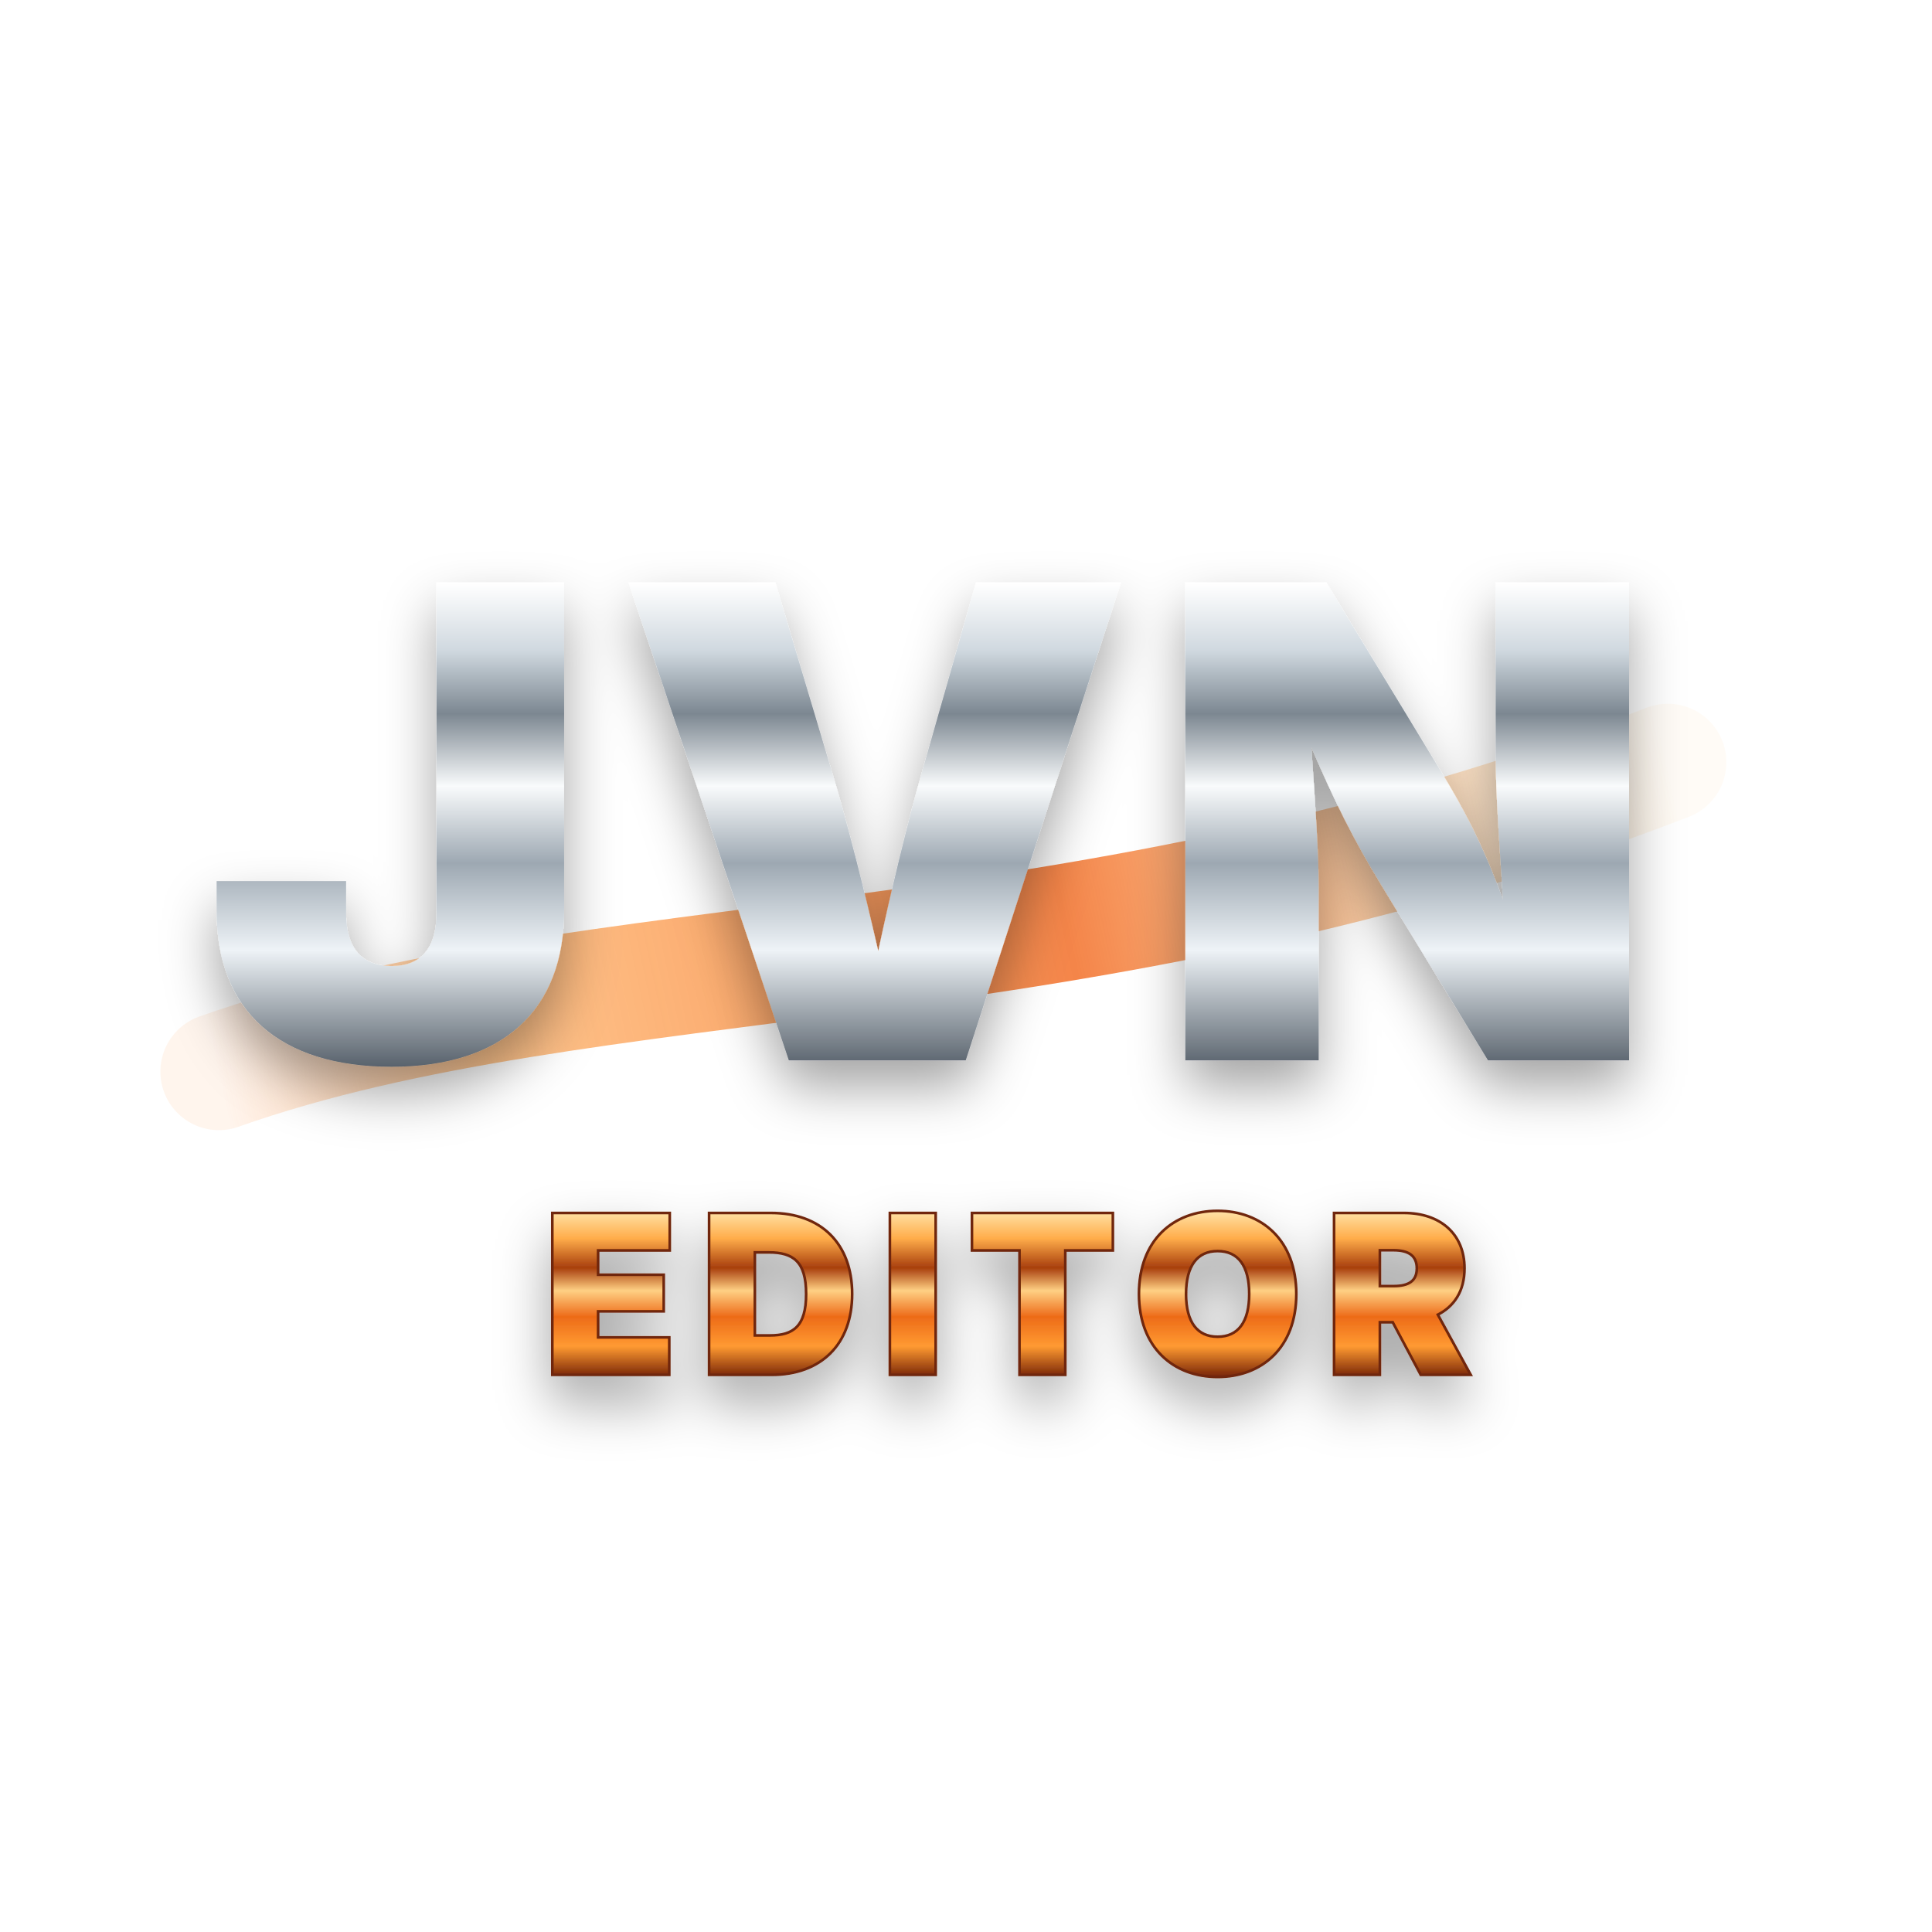
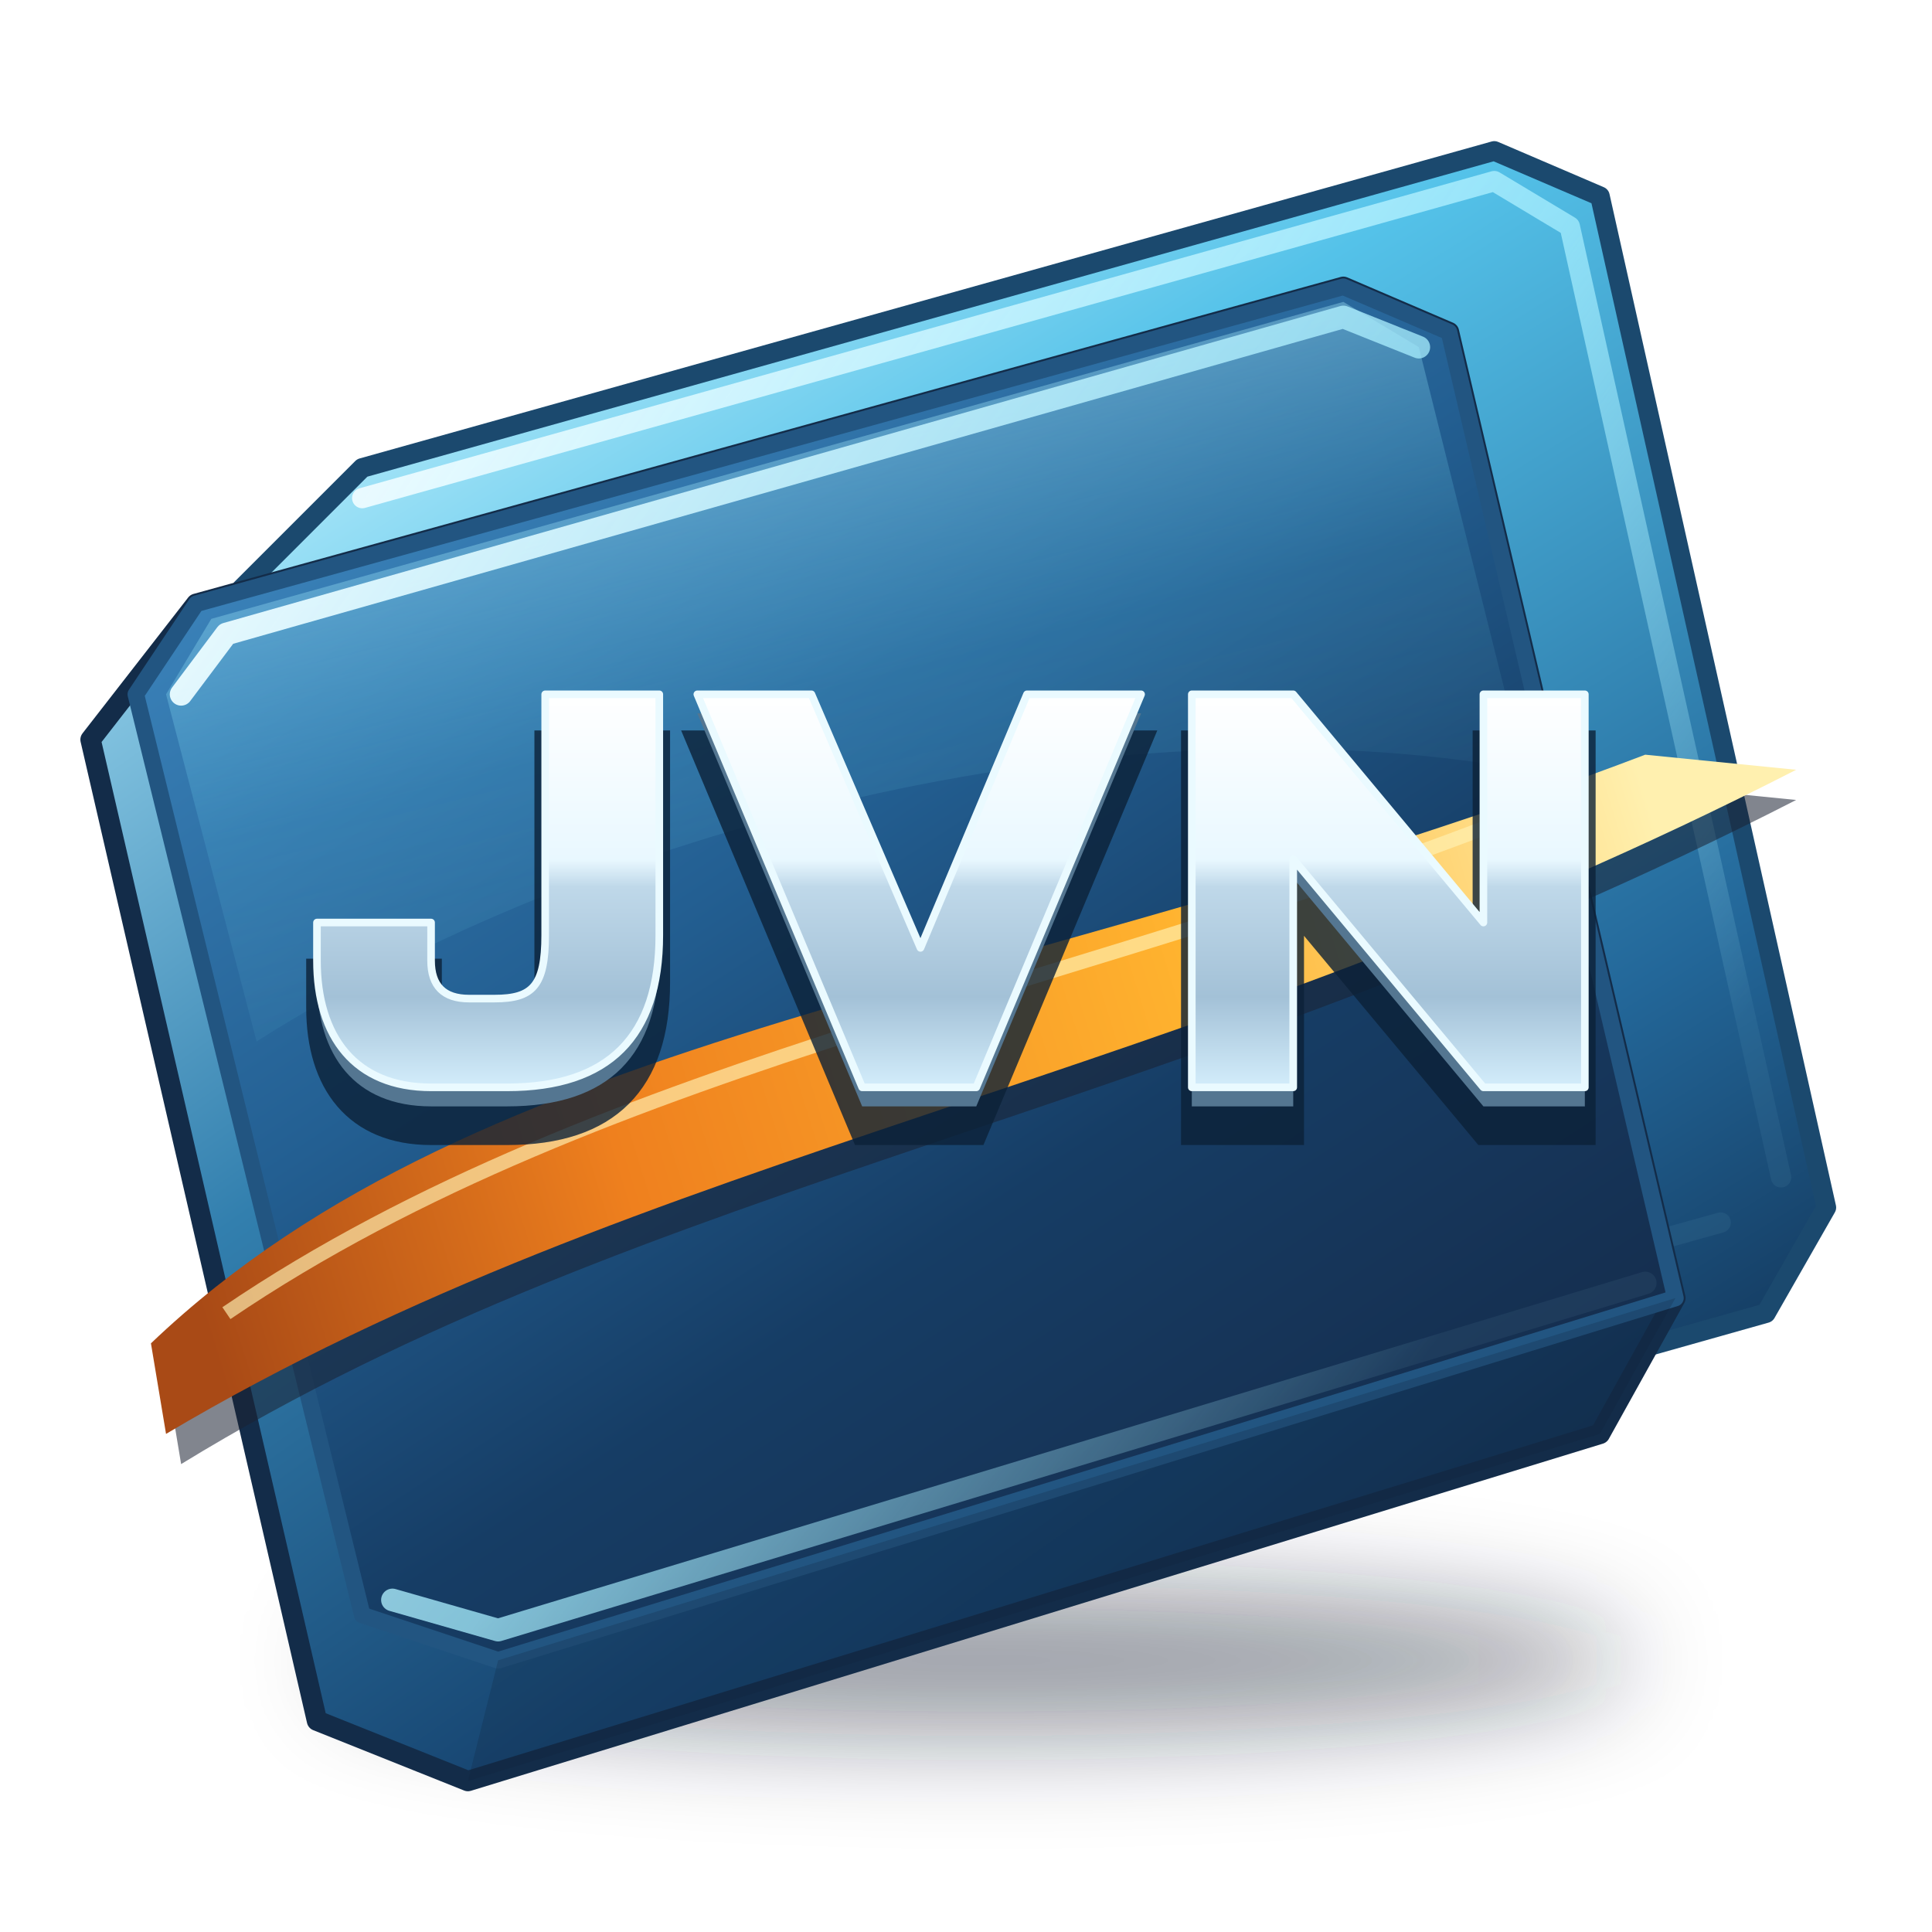
- <svg xmlns="http://www.w3.org/2000/svg" width="512" height="512" viewBox="0 0 512 512" role="img" aria-labelledby="title desc">
+ <svg xmlns="http://www.w3.org/2000/svg" xmlns:xlink="http://www.w3.org/1999/xlink" width="512" height="512" viewBox="0 0 128 128" role="img" aria-labelledby="title desc">
  <defs>
-     <linearGradient id="metal" x1="0" y1="0" x2="0" y2="1">
-       <stop offset="0" stop-color="#ffffff" />
-       <stop offset="0.14" stop-color="#cfd8df" />
-       <stop offset="0.27" stop-color="#7c8791" />
-       <stop offset="0.42" stop-color="#f9fbfc" />
-       <stop offset="0.58" stop-color="#9da8b2" />
-       <stop offset="0.76" stop-color="#eef3f7" />
-       <stop offset="1" stop-color="#59636d" />
+     <linearGradient id="rearGlass" x1=".14" y1="0" x2=".8" y2="1">
+       <stop stop-color="#d1f7ff" />
+       <stop offset=".3" stop-color="#54c2e9" />
+       <stop offset=".73" stop-color="#236799" />
+       <stop offset="1" stop-color="#102e50" />
    </linearGradient>
-     <linearGradient id="orangeMetal" x1="0" y1="0" x2="0" y2="1">
-       <stop offset="0" stop-color="#ffe0a3" />
-       <stop offset="0.16" stop-color="#ffad4a" />
-       <stop offset="0.34" stop-color="#a83f0d" />
-       <stop offset="0.48" stop-color="#ffd084" />
-       <stop offset="0.64" stop-color="#ed6b18" />
-       <stop offset="0.82" stop-color="#ff9a32" />
-       <stop offset="1" stop-color="#7c2908" />
+     <linearGradient id="cutEdge" x1=".05" y1="0" x2=".8" y2="1">
+       <stop stop-color="#b4edff" />
+       <stop offset=".42" stop-color="#327fae" />
+       <stop offset=".74" stop-color="#174571" />
+       <stop offset="1" stop-color="#112b49" />
    </linearGradient>
-     <linearGradient id="brushOrange" x1="58" y1="368" x2="442" y2="286" gradientUnits="userSpaceOnUse">
-       <stop offset="0" stop-color="#ff7a1a" stop-opacity="0.08" />
-       <stop offset="0.18" stop-color="#ff8f24" stop-opacity="0.52" />
-       <stop offset="0.58" stop-color="#f26a21" stop-opacity="0.82" />
-       <stop offset="1" stop-color="#ffb347" stop-opacity="0.05" />
+     <linearGradient id="face" x1=".09" y1="0" x2=".82" y2="1">
+       <stop stop-color="#438fc8" />
+       <stop offset=".42" stop-color="#235f92" />
+       <stop offset=".66" stop-color="#163d65" />
+       <stop offset="1" stop-color="#152947" />
    </linearGradient>
-     <filter id="shadow" x="-25%" y="-25%" width="160%" height="170%">
-       <feDropShadow dx="0" dy="7" stdDeviation="7" flood-color="#000" flood-opacity="0.36" />
+     <linearGradient id="reflection" x1=".12" y1="0" x2=".58" y2="1">
+       <stop stop-color="#e6fcff" stop-opacity=".57" />
+       <stop offset=".57" stop-color="#6fe3ff" stop-opacity=".13" />
+       <stop offset="1" stop-color="#97efff" stop-opacity="0" />
+     </linearGradient>
+     <linearGradient id="edgeLight" x1=".05" y1=".05" x2=".95" y2=".65">
+       <stop stop-color="#f0fcff" />
+       <stop offset=".6" stop-color="#a8efff" stop-opacity=".75" />
+       <stop offset="1" stop-color="#a8efff" stop-opacity=".06" />
+     </linearGradient>
+     <linearGradient id="amber" x1="14" y1="89" x2="111" y2="59" gradientUnits="userSpaceOnUse">
+       <stop stop-color="#a94a16" />
+       <stop offset=".29" stop-color="#ef801e" />
+       <stop offset=".68" stop-color="#ffb32f" />
+       <stop offset="1" stop-color="#fff0af" />
+     </linearGradient>
+     <linearGradient id="silver" x1="0" y1="0" x2="0" y2="31" gradientUnits="userSpaceOnUse">
+       <stop stop-color="#fff" />
+       <stop offset=".42" stop-color="#e9f8ff" />
+       <stop offset=".49" stop-color="#bfd8e9" />
+       <stop offset=".77" stop-color="#a3c1d7" />
+       <stop offset="1" stop-color="#d3edfb" />
+     </linearGradient>
+     <filter id="shadow" x="-.20" y="-1" width="1.4" height="3">
+       <feGaussianBlur stdDeviation="3.4" />
    </filter>
+     <path id="jvn" d="M18 0h9v19c0 8-4 12-12 12H9c-6 0-9-4-9-10v-3h9v3c0 2 1 3 3 3h2c3 0 4-1 4-5Zm12 0h9l8.6 20L56 0h9L52 31h-9Zm39 0h8l15 18V0h8v31h-8L77 13v18h-8Z" />
  </defs>
-   <g transform="translate(0 -84)">
-     <path d="M58 368 C157 333 287 346 442 286" fill="none" stroke="url(#brushOrange)" stroke-width="31" stroke-linecap="round" />
-     <g filter="url(#shadow)">
-       <text x="54" y="365" font-family="Inter, ui-sans-serif, system-ui, sans-serif" font-size="174" font-weight="900" letter-spacing="5" fill="url(#metal)">JVN</text>
-       <text x="144" y="448" font-family="Inter, ui-sans-serif, system-ui, sans-serif" font-size="58" font-weight="900" letter-spacing="6" fill="url(#orangeMetal)" stroke="#6f2608" stroke-width="1.4" paint-order="stroke fill">EDITOR</text>
-     </g>
+   <ellipse cx="65" cy="110" rx="43" ry="5" fill="#07152a" opacity=".42" filter="url(#shadow)" />
+   <path d="m24 31 75-21 7 3 15 67-4 7-78 22-8-4-15-66z" fill="url(#rearGlass)" stroke="#1b496e" stroke-width="1.3" stroke-linejoin="round" />
+   <path d="m24 33 75-21 5 3 14 63M35 103l79-22" fill="none" stroke="url(#edgeLight)" stroke-width="1.35" stroke-linecap="round" stroke-linejoin="round" />
+   <path d="m13 40 76-21 7 3 15 64-5 9-75 23-10-4L6 49z" fill="url(#cutEdge)" stroke="#132c49" stroke-width="1.35" stroke-linejoin="round" />
+   <path d="m13 40 76-21 7 3 15 64-78 24-9-3L9 46z" fill="url(#face)" stroke="#225581" stroke-width="1.1" stroke-linejoin="round" />
+   <path d="m14 41 75-21 5 3 7 28C73 46 39 55 17 69l-6-23z" fill="url(#reflection)" />
+   <path d="m12 46 3-4 74-21 5 2M26 106l7 2 76-23" fill="none" stroke="url(#edgeLight)" stroke-width="1.5" stroke-linecap="round" stroke-linejoin="round" />
+   <path d="m33 110-2 8 75-23 5-9z" fill="#0c2038" opacity=".22" />
+   <path d="M11 91c22-21 56-23 98-39l10 1c-41 21-76 25-107 44z" fill="#1a2032" opacity=".55" />
+   <path d="M10 89c22-21 57-23 99-39l10 1C78 72 43 76 11 95z" fill="url(#amber)" />
+   <path d="M15 87c25-17 59-22 88-34" fill="none" stroke="#fff0b3" stroke-width=".95" stroke-opacity=".66" />
+   <g transform="translate(21 46) scale(.84)">
+     <use xlink:href="#jvn" y="3.7" fill="#0b2137" stroke="#0b2137" stroke-width="1.7" opacity=".8" />
+     <use xlink:href="#jvn" y="1.5" fill="#547691" />
+     <use xlink:href="#jvn" fill="url(#silver)" stroke="#eafaff" stroke-width=".6" stroke-linejoin="round" />
  </g>
</svg>
